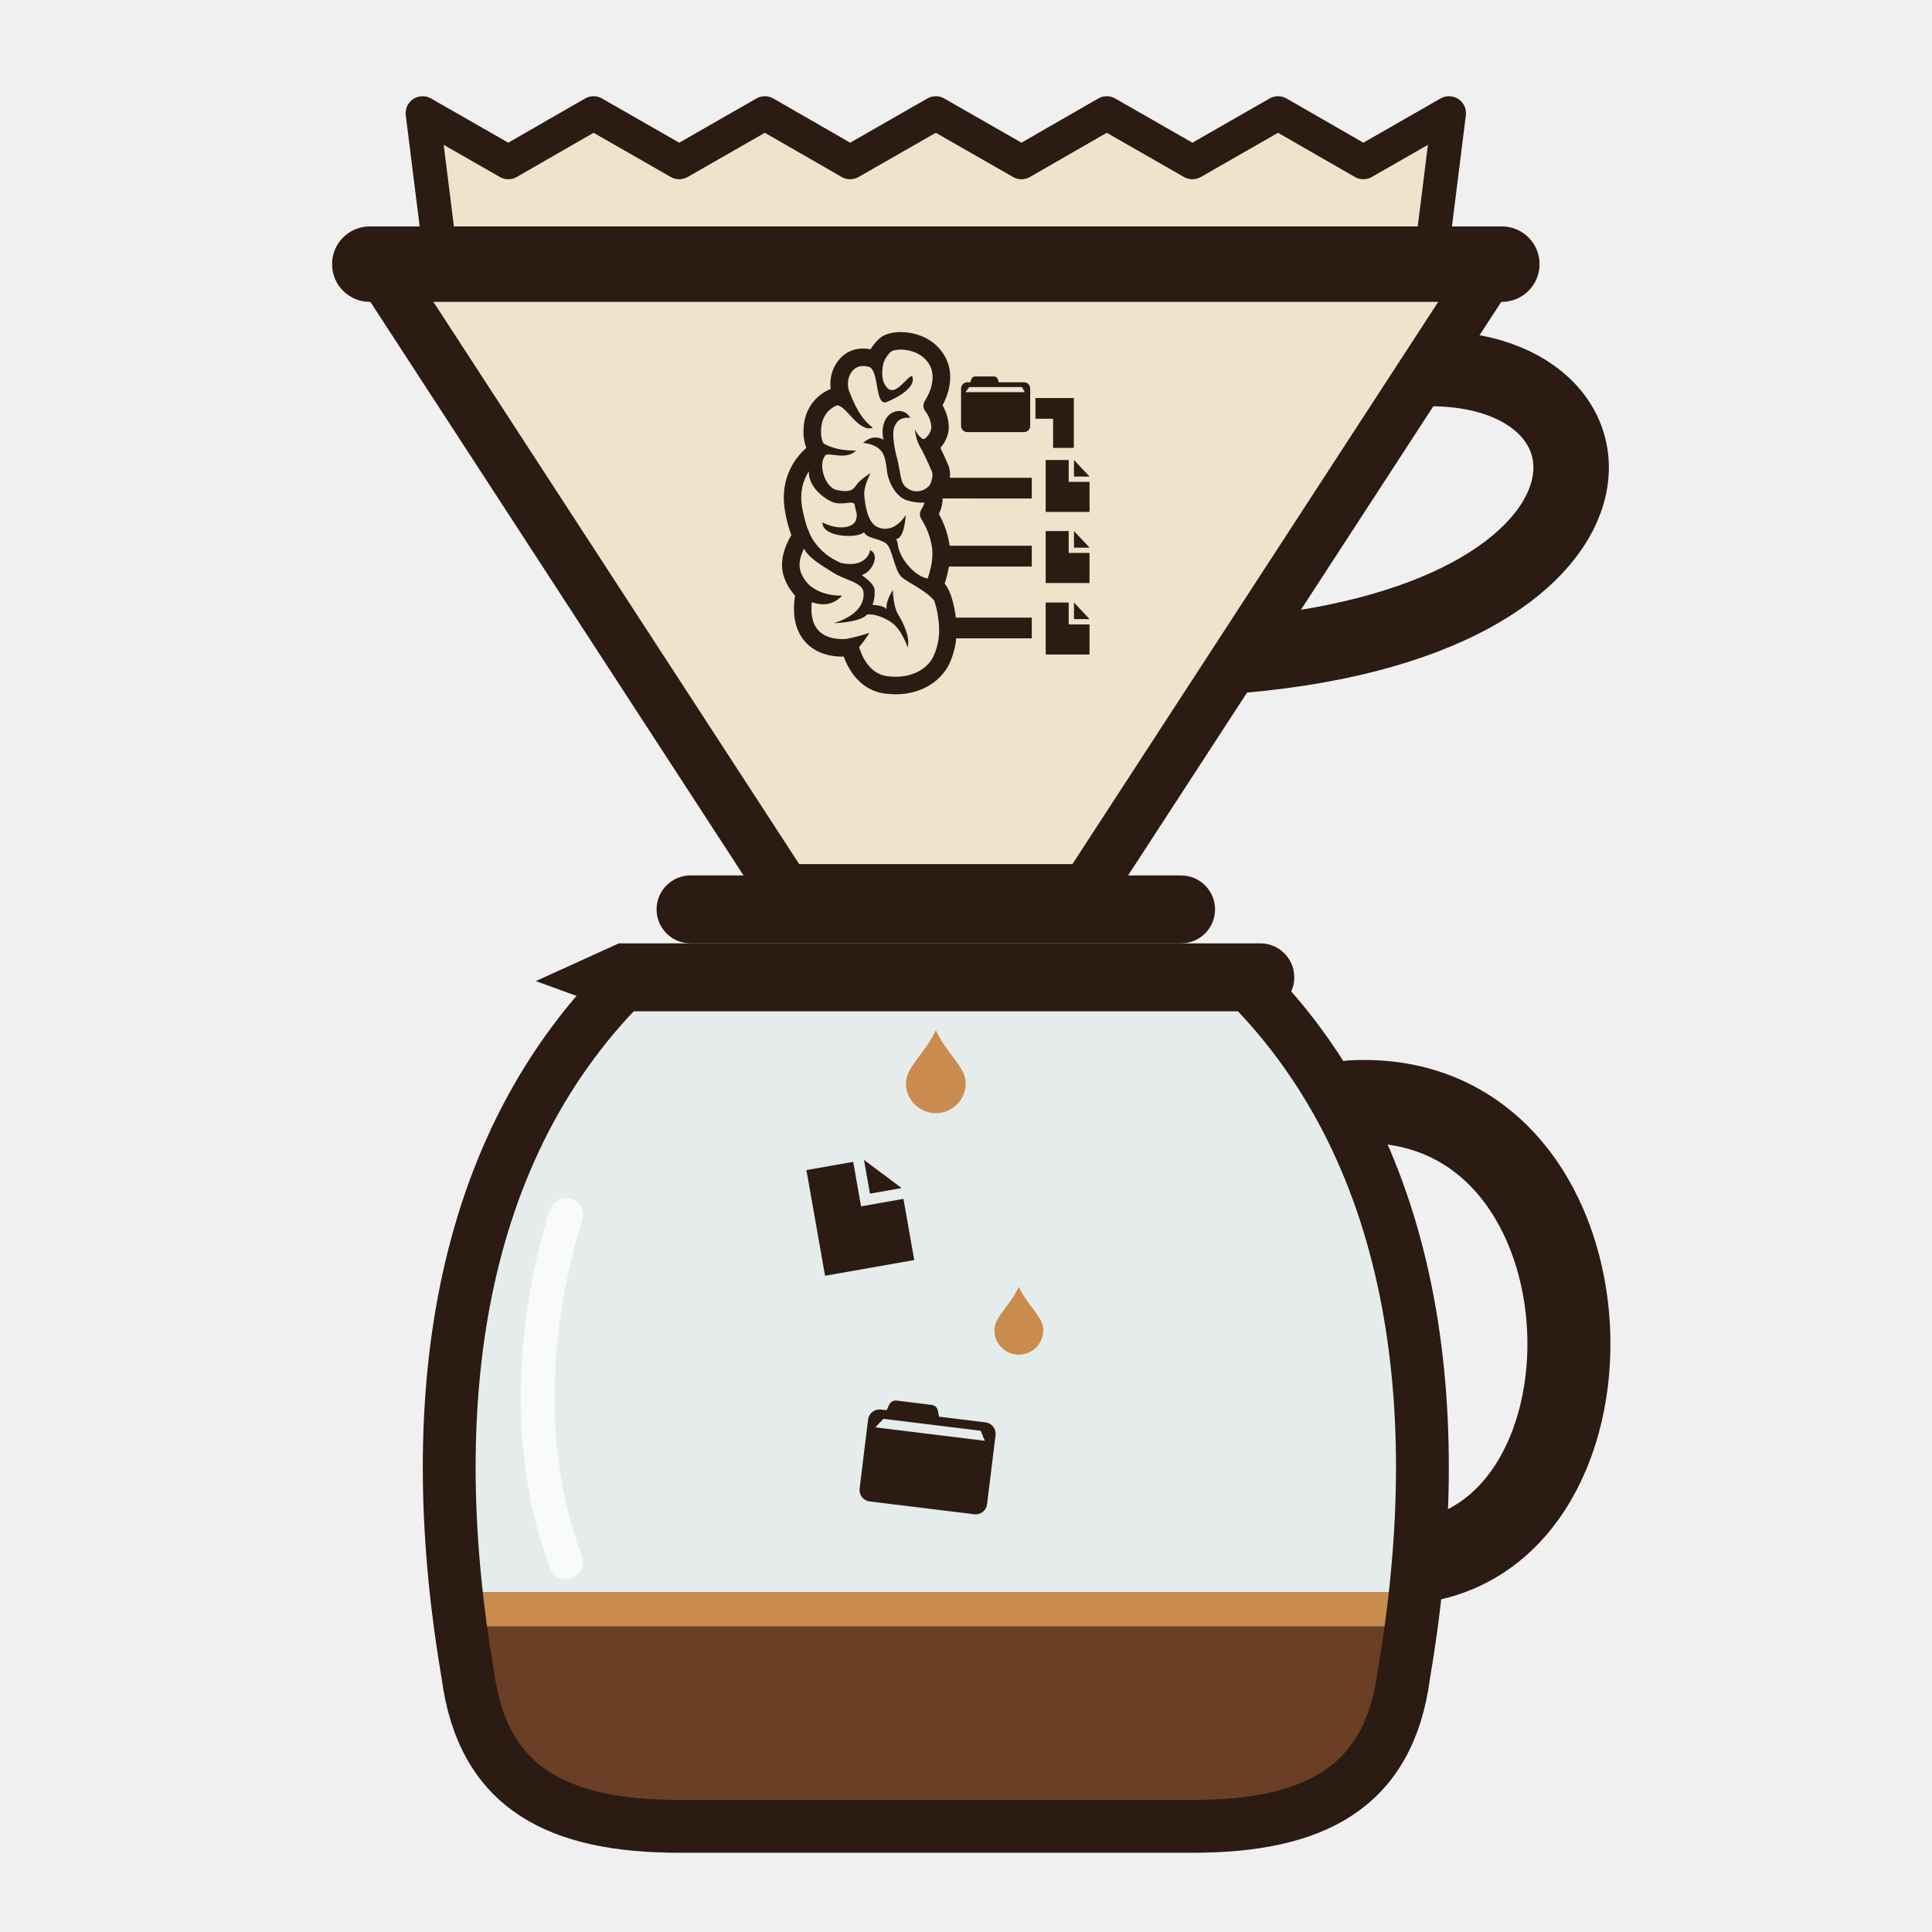
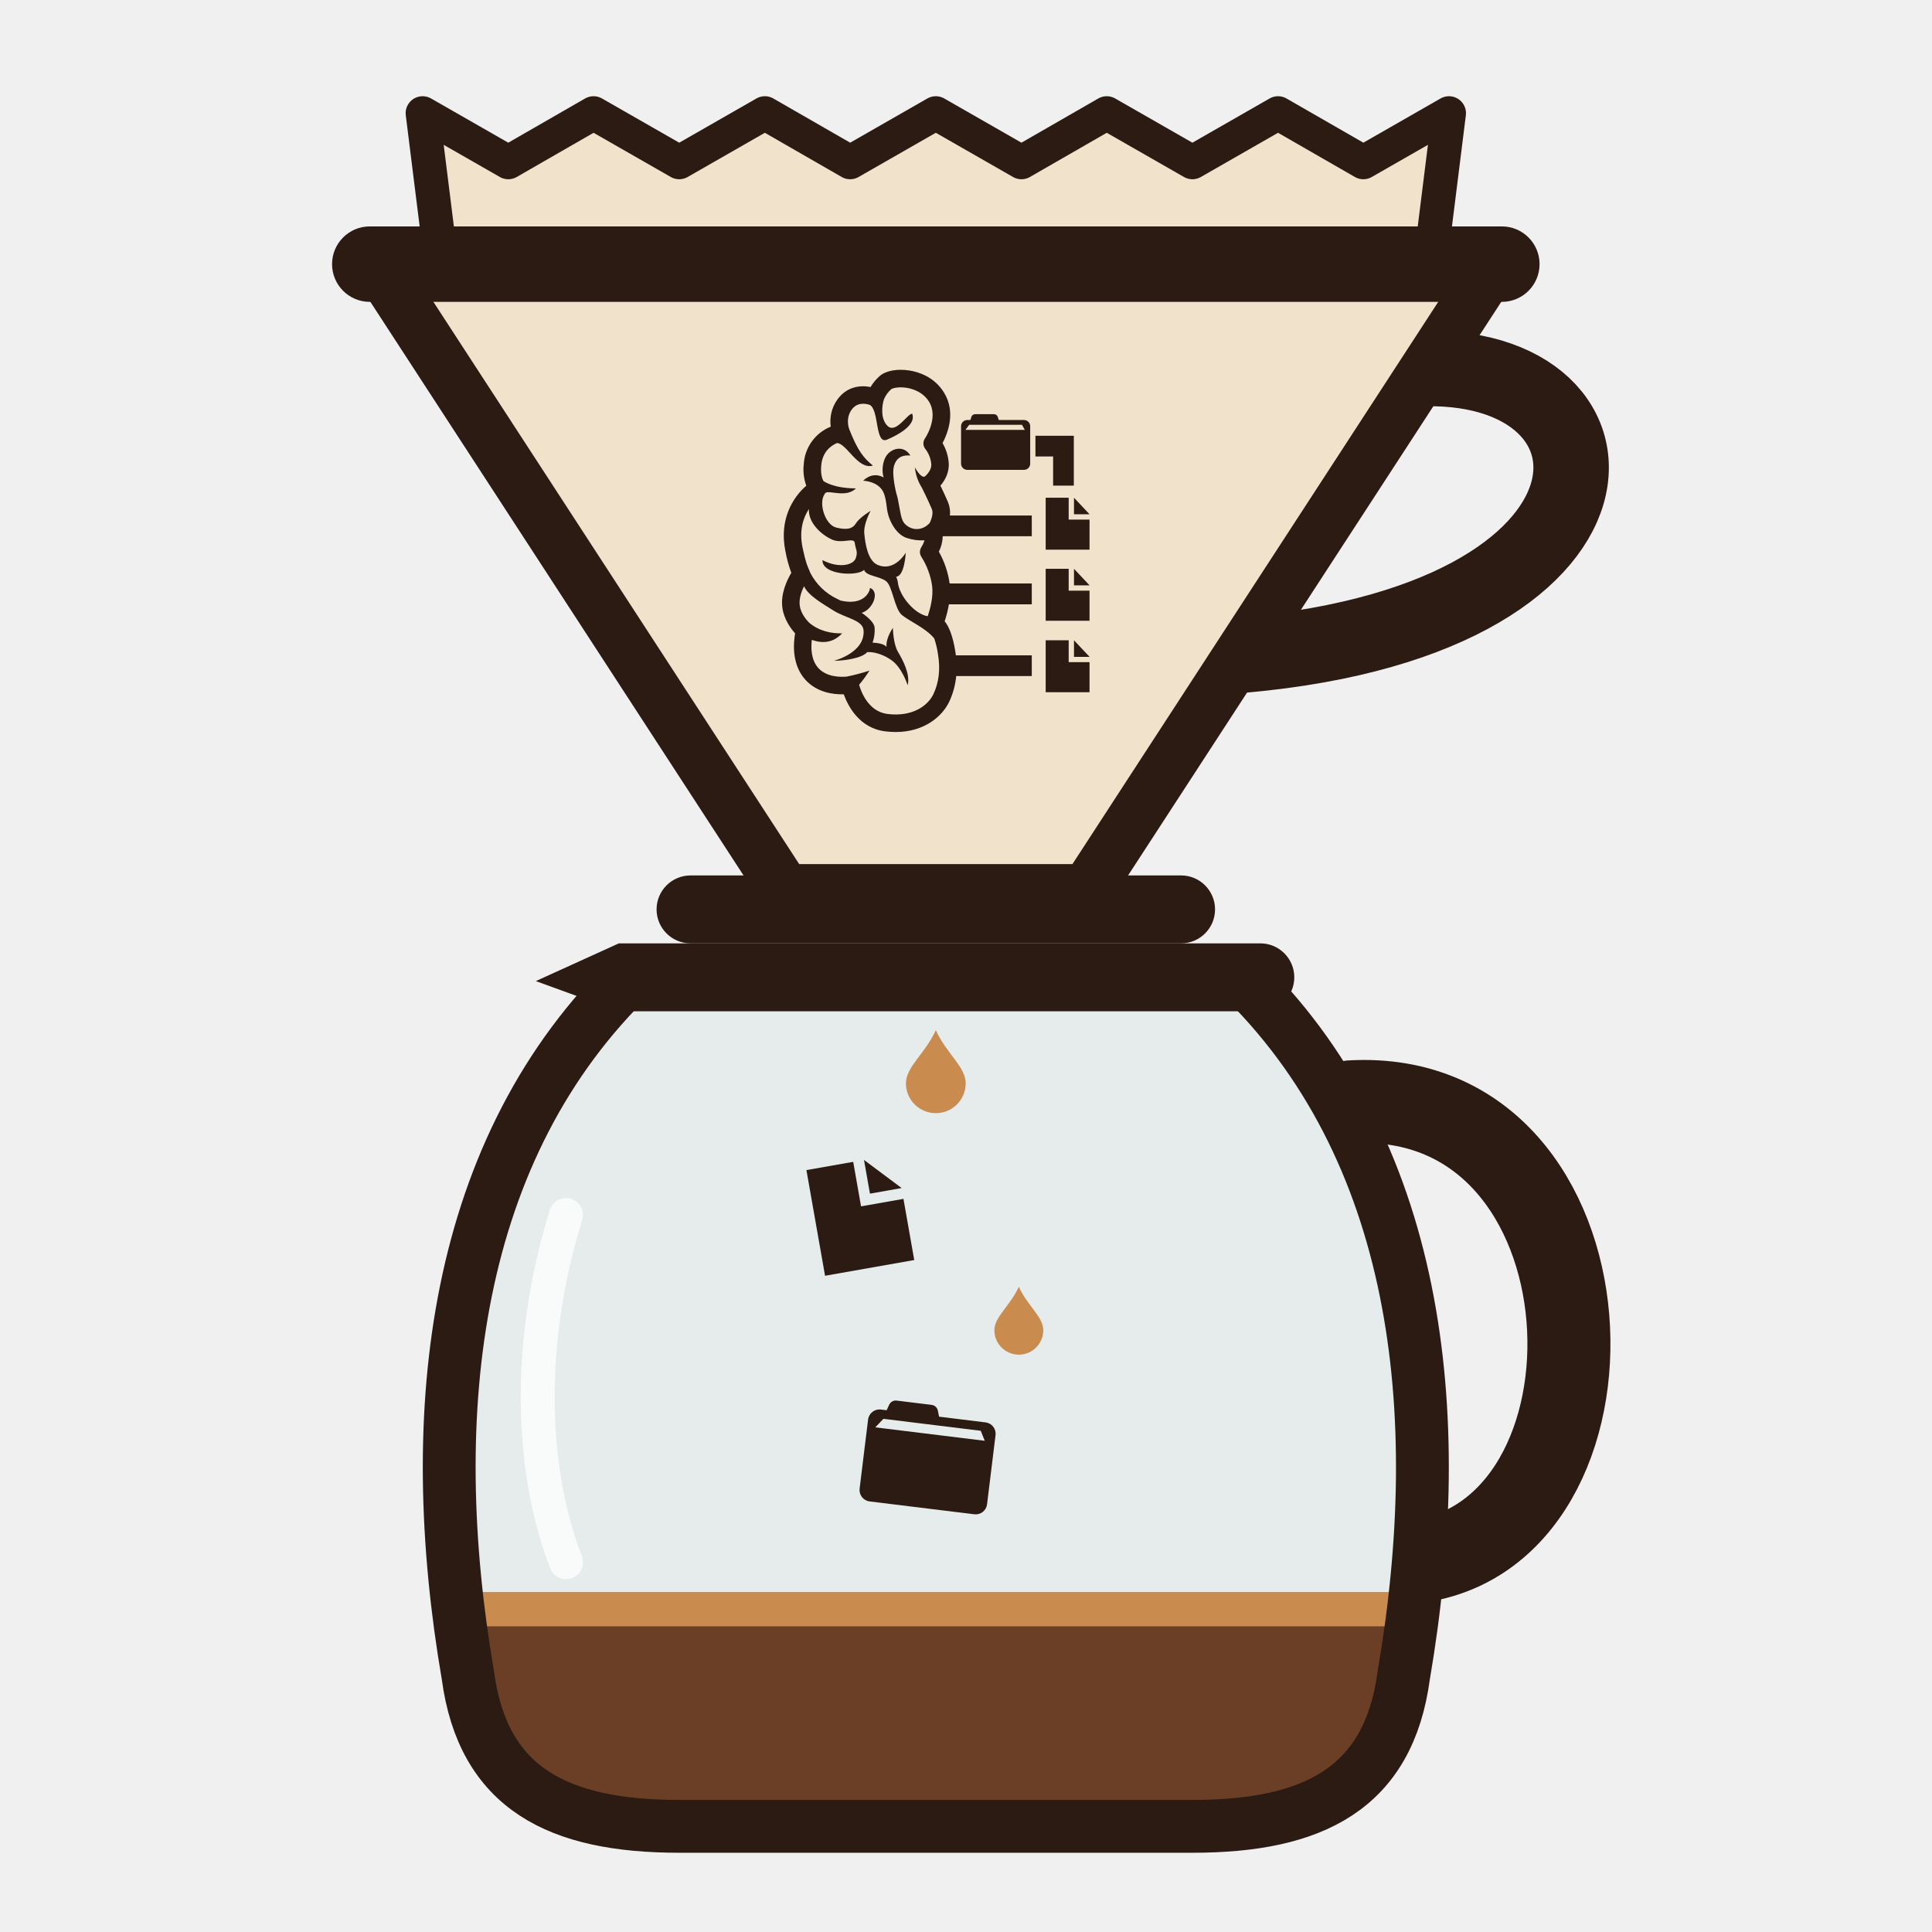
<svg xmlns="http://www.w3.org/2000/svg" viewBox="0 0 512 512" width="512" height="512" role="img" aria-labelledby="title">
  <style>
    .ink{fill:#2b1b13} .ink-s{fill:none;stroke:#2b1b13}
    .cream{fill:#f6ecdd} .paper{fill:#f1e2cb} .crema{fill:#c98b4e} .fixed-ink{fill:#2b1b13}
-     .glass{fill:#e6eceb} .coffee{fill:#6b3e26}
+     .glass{fill:#e6eceb} .coffee{fill:#6b3e26} .foam{fill:#fbf5ec}
    @media (prefers-color-scheme: dark) {
      .ink{fill:#f6ecdd} .ink-s{stroke:#f6ecdd} .cream{fill:#2b1b13} .paper{fill:#cfb28c}
      .glass{fill:#2a3438}
    }
  </style>
  <defs>
    <clipPath id="server-inside">
      <path d="M168 258 C120 304 112 374 124 444 C128 474 148 484 180 484 H316 C348 484 368 474 372 444 C384 374 376 304 328 258 Z" />
    </clipPath>
  </defs>
  <g stroke-linejoin="round">
    <path class="ink-s" stroke-width="22" stroke-linecap="round" d="M358 292 C430 288 434 408 374 414" />
    <path class="glass" d="M168 258 C120 304 112 374 124 444 C128 474 148 484 180 484 H316 C348 484 368 474 372 444 C384 374 376 304 328 258 Z" />
    <g clip-path="url(#server-inside)">
      <rect class="coffee" x="104" y="422" width="288" height="72" />
      <rect class="crema" x="104" y="422" width="288" height="9" />
    </g>
    <path class="ink-s" stroke-width="14" d="M168 258 C120 304 112 374 124 444 C128 474 148 484 180 484 H316 C348 484 368 474 372 444 C384 374 376 304 328 258 Z" />
    <path d="M150 322 C140 354 140 388 150 414" fill="none" stroke="#fff" stroke-width="9" stroke-linecap="round" opacity=".75" />
    <path class="crema" d="M248 273.0 C250.772 279.16 255.92 282.724 255.92 287.08 A7.92 7.92 0 0 1 240.08 287.08 C240.08 282.724 245.228 279.16 248 273.0Z" />
    <g class="ink" transform="translate(228.0 322.0) rotate(-10) scale(0.9284) translate(-12.93 -15.31)">
      <polygon points="25.85 9.74 25.85 9.77 16.69 9.77 16.69 0 25.85 9.74" />
      <polygon points="13.56 12.9 25.85 12.9 25.85 30.63 0 30.63 0 0 13.56 0 13.56 12.9" />
    </g>
    <path class="crema" d="M270 341.0 C272.268 346.04 276.48 348.956 276.48 352.52 A6.48 6.48 0 0 1 263.52 352.52 C263.52 348.956 267.732 346.04 270 341.0Z" />
    <g class="ink" transform="translate(246.0 386.0) rotate(7) scale(0.8348) translate(-20.36 -16.41)">
      <path transform="translate(-105.6 -26.18)" d="M142.7,29.61H127.82l-.61-1.85A2.3,2.3,0,0,0,125,26.18H113.83a2.3,2.3,0,0,0-2.19,1.6l-.59,1.83h-1.83a3.65,3.65,0,0,0-3.65,3.64V55.31A3.65,3.65,0,0,0,109.22,59H142.7a3.63,3.63,0,0,0,3.63-3.64V33.25A3.63,3.63,0,0,0,142.7,29.61Zm-34.56,5.83,2.23-3H141.5l1.65,3Z" />
    </g>
    <path class="ink" d="M142 260 L164 250 H334 a9 9 0 0 1 0 18 H164 Z" />
    <path class="ink-s" stroke-width="20" stroke-linecap="round" d="M371.8 98 C435.8 92 439.8 166 324.3 174" />
    <path class="paper" d="M100 70 L396 70 L288 236 L208 236 Z" />
    <path class="paper" d="M117 70 L112.0 30 L134.7 43 L157.3 30 L180.0 43 L202.7 30 L225.3 43 L248.0 30 L270.7 43 L293.3 30 L316.0 43 L338.7 30 L361.3 43 L384.0 30 L379 70 Z" />
    <path class="ink-s" stroke-width="9" d="M117 70 L112.0 30 L134.7 43 L157.3 30 L180.0 43 L202.7 30 L225.3 43 L248.0 30 L270.7 43 L293.3 30 L316.0 43 L338.7 30 L361.3 43 L384.0 30 L379 70 Z" />
    <path class="ink-s" stroke-width="14" d="M100 70 L396 70 L288 236 L208 236 Z" />
    <rect class="ink" x="88" y="60" width="320" height="20" rx="10" />
    <rect class="ink" x="174" y="232" width="148" height="18" rx="9" />
-     <g class="fixed-ink" transform="translate(207.25 88.00) scale(0.4494)">
+     <g class="fixed-ink" transform="translate(207.25 98.00) scale(0.4494)">
      <path d="M147.27,98.15V85.94H99a16.35,16.35,0,0,0-1.1-7.81c-1.37-3.24-3.18-7.09-4.5-9.81,2.73-3.16,5.34-7.95,4.88-13.57a27.26,27.26,0,0,0-3.62-11.52c3-5.72,8-18.19.86-29.78C89.66,3.91,80.08,1.16,74.9.38,67.77-.7,61.14.56,57.6,3.66a26.25,26.25,0,0,0-5.39,6.5C46.34,9,38.3,9.74,32.72,17.42a22.13,22.13,0,0,0-4,16.11A25.47,25.47,0,0,0,12.81,55.59,28,28,0,0,0,14.3,68.36C6.77,74.8-1.95,88,2,107a76.71,76.71,0,0,0,3.47,12.74C2.94,124-1,132.1.22,140.52c1,6.71,4.89,12,7.48,14.9-1,5.81-2.09,18.51,6.18,27.49,6.82,7.37,16.23,8.61,22.51,8.46,2.54,7,9.24,20,24.54,21.85a54.14,54.14,0,0,0,6.06.38c16.88,0,27.45-9.2,31.57-17.82a45.94,45.94,0,0,0,4.15-15.18h44.56V168.39H102.5c-.1-.69-.15-1.35-.27-2-1.52-9.6-3.86-15.09-6.34-18.1a66.62,66.62,0,0,0,2.51-10h48.87V126H98.82v-.09a53.7,53.7,0,0,0-6.34-18.65,21.52,21.52,0,0,0,2.27-9.13ZM23.1,56.47c.7-8.19,5.77-11.76,9.27-13.26,5.62,0,12.41,16,21.17,13.26C48.22,52,44.78,48.14,39.65,35.11c-.09-.24-2.46-6.28,1.41-11.62,3.39-4.67,8.56-3.52,10.71-2.78,5.58,3.13,3,23.47,10.08,20.5s17.58-9,14.84-15.34C73.6,26.22,67.08,38,62.11,33c-4.17-4.17-3.22-12-2-15.62a16.41,16.41,0,0,1,4.25-5.93c.63-.49,4.15-1.67,9.39-.78,3.32.57,9.37,2.38,12.94,8.19,5.84,9.53-2.33,21.49-2.4,21.59a5.23,5.23,0,0,0,.3,6.34A16.9,16.9,0,0,1,88,55.57c.33,4.18-3.94,7.49-4,7.49-2.63.44-5.68-5.6-5.68-5.6a27.46,27.46,0,0,0,4.14,12.08s3.67,7.35,5.88,12.59c.92,2.19.08,5.47-1.39,8.4a.2.2,0,0,1,0-.08c-3.44,3.74-8.61,4.6-12.76,1.87s-3.81-5.83-5.83-15.72a38.21,38.21,0,0,0-1-3.86h0S64.57,61.9,66,56.74c1-3.53,3.39-6.75,9.64-6.18-3.36-5.85-10.46-4.76-13.83-.24-3,4.09-2.92,10.21-1.89,13.16-7-3.83-12.06,1.94-12.06,1.94s6.33.14,10.12,4.16c1.9,2,3,4.53,3.85,12s5.6,15.51,11.48,17.51A27.25,27.25,0,0,0,84,100.53a16,16,0,0,1-1.81,4,5.23,5.23,0,0,0,0,5.8,43.79,43.79,0,0,1,6.3,17c.86,6.5-1.22,14-2.59,18-7.83-1.29-16.46-11.92-17.52-19.37A12.54,12.54,0,0,0,67.29,122h.14c4.87-.51,5.52-14.13,5.52-14.13S66.4,119.41,56.26,115c-5.75-2.59-7.18-12.48-7.75-18.36-.55-5.72,3.49-13,3.71-13.47-.38.23-6.64,4.09-8.59,7.29s-5,4.18-11.62,2.6S21.4,78.61,25.06,73.39a5.28,5.28,0,0,0,.28-.48,3.54,3.54,0,0,0,.27-.32c2.31-1.76,12.12,3.12,18-2.67-13.62,0-19.22-4.35-19.22-4.35C23.76,64.45,22.66,61.63,23.1,56.47ZM89.22,191.33c-3.1,6.51-12,13.47-27,11.64-11.62-1.43-15.81-13.78-16.77-17.24a73.64,73.64,0,0,0,6.1-8.35A114.87,114.87,0,0,1,38,180.94c-3.81.31-11.69.23-16.55-5C17,171.08,17,163.76,17.57,159.27c6.25,2.22,12.54,1.84,17.89-3.87-6.23.19-13.64-1.28-19.49-6.27-1.5-1.52-4.88-5.37-5.52-10-.56-3.9.89-8.21,2.49-11.49,2.65,5.58,10.86,10.21,17.36,14.31,7.26,4.59,17.35,5.56,17.77,11.75.94,13.28-17.51,17.91-17.51,17.91,6.46-.06,16.54-1.52,19.65-5.1,3.84-.38,10,1.44,14.8,5.08,5.92,4.5,9.08,14.44,9.08,14.44,1.62-6.49-2.87-14.91-5.73-19.7s-3-14.15-3-14.15-4.31,6.12-3.73,11.2c-1.51-1.81-5.34-2.34-8.23-2.49A22.57,22.57,0,0,0,54.59,152c-.17-2.62-3.37-5.73-7.6-8.7,6.49-1.85,10.89-12.4,4.87-14.67,0,2-3.37,10.67-17.28,7.47-.8-.4-1.56-.76-2.28-1.11a34.41,34.41,0,0,1-15.59-15.16c-.55-1.22-1-2.36-1.48-3.58-.38-.82-1.51-3.62-3.13-11.4-2.13-10.28.46-17.75,3.74-22.74-.48,8.42,7.79,15.35,13.45,17.93,6.3,2.85,13.2-1.59,13.62,2.15s2,4.72.57,8.89-10,6.16-19.64,1.15c-.29,9,21.22,9.6,24.52,5.73,1.16,3.74,9.33,3.74,13.07,6.75s4.87,16.34,9.31,19.94,13.78,7.6,18.65,13.34c.14.15.25.28.36.42A51.81,51.81,0,0,1,92,168C93.43,176.66,92.48,184.51,89.22,191.33Z" />
      <polygon points="181.32 85.18 181.32 85.21 172.16 85.21 172.16 75.44 181.32 85.18" />
      <polygon points="169.03 88.34 181.32 88.34 181.32 106.07 155.47 106.07 155.47 75.44 169.03 75.44 169.03 88.34" />
      <polygon points="181.32 127.09 181.32 127.13 172.16 127.13 172.16 117.35 181.32 127.09" />
      <polygon points="169.03 130.25 181.32 130.25 181.32 147.99 155.47 147.99 155.47 117.35 169.03 117.35 169.03 130.25" />
      <polygon points="181.32 169.24 181.32 169.28 172.16 169.28 172.16 159.5 181.32 169.24" />
      <polygon points="169.03 172.4 181.32 172.4 181.32 190.13 155.47 190.13 155.47 159.5 169.03 159.5 169.03 172.4" />
      <path d="M142.7,29.61H127.82l-.61-1.85A2.3,2.3,0,0,0,125,26.18H113.83a2.3,2.3,0,0,0-2.19,1.6l-.59,1.83h-1.83a3.65,3.65,0,0,0-3.65,3.64V55.31A3.65,3.65,0,0,0,109.22,59H142.7a3.63,3.63,0,0,0,3.63-3.64V33.25A3.63,3.63,0,0,0,142.7,29.61Zm-34.56,5.83,2.23-3H141.5l1.65,3Z" />
      <polygon points="172.06 38.9 172.06 68.3 159.85 68.3 159.85 51.11 149.43 51.11 149.43 38.9 172.06 38.9" />
    </g>
  </g>
</svg>
